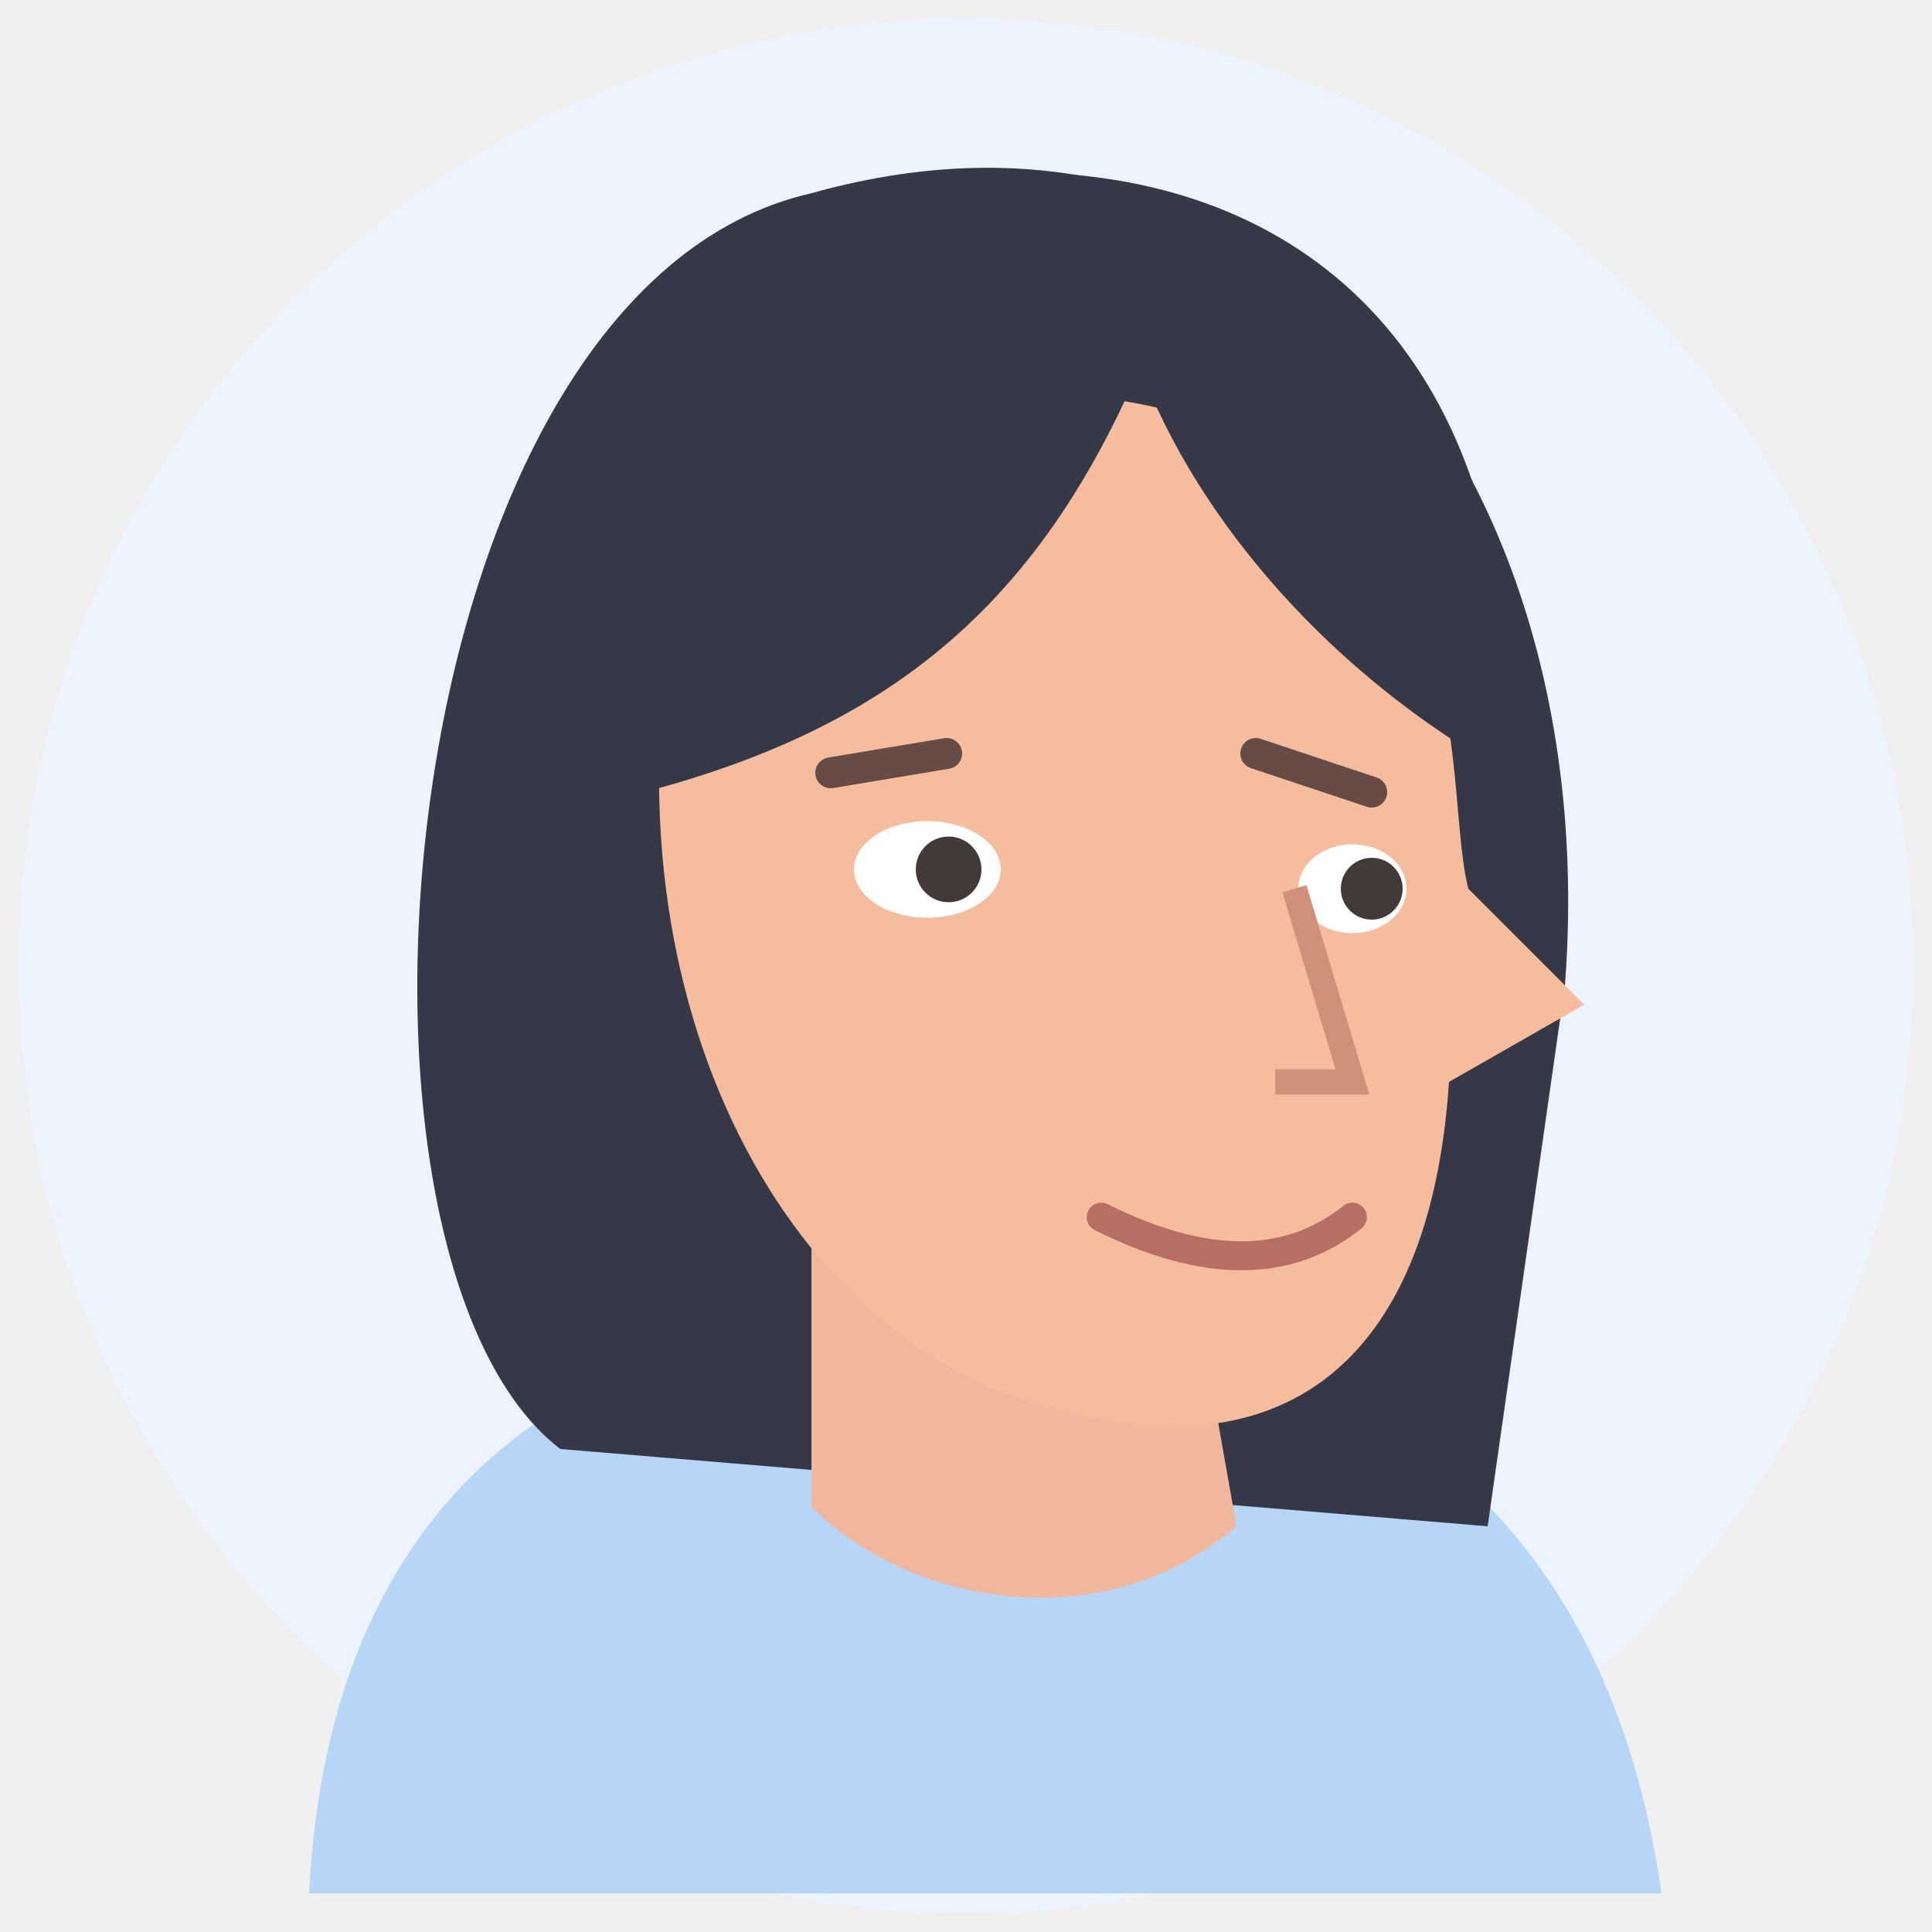
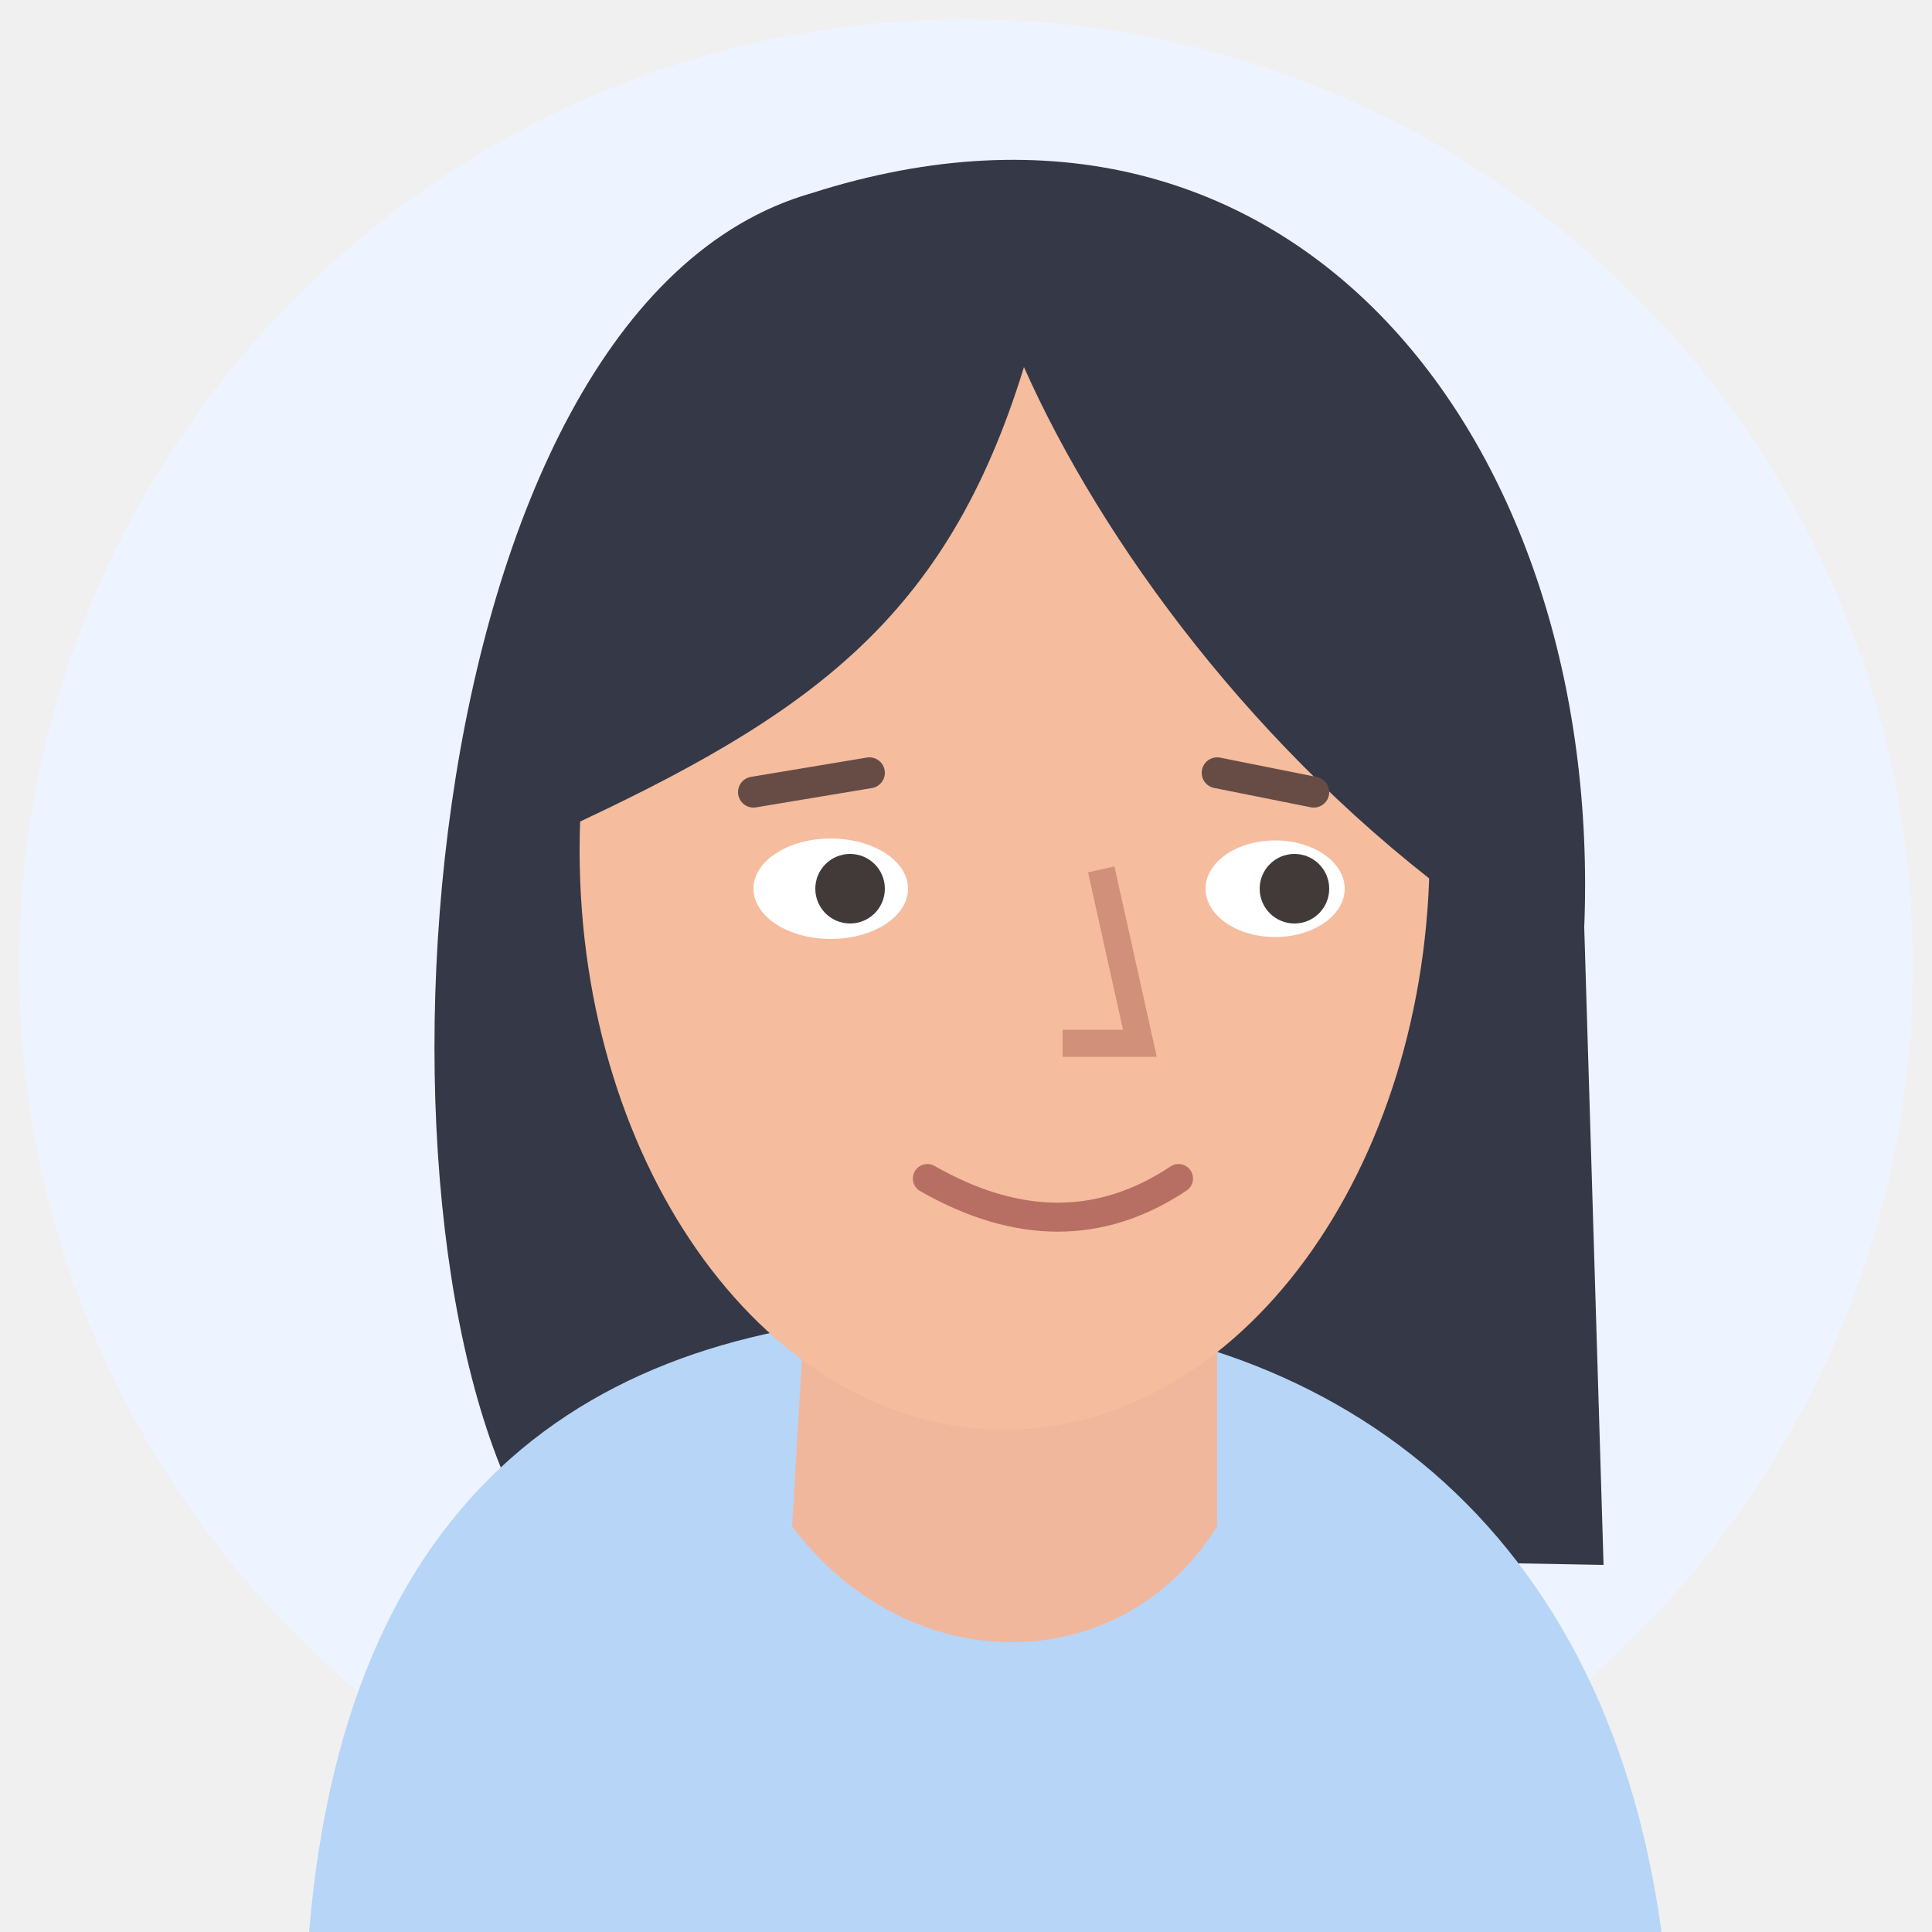
<svg xmlns="http://www.w3.org/2000/svg" viewBox="0 0 100 100">
  <circle cx="50" cy="50" r="49" fill="#edf4ff" />
-   <path fill="#b7d5f7" d="M16 98c1-20 13-30 33-30s34 9 37 30Z" />
-   <path fill="#343847" d="M29 75C16 65 20 15 42 10c25-7 41 15 39 41l-4 28Z" />
-   <path fill="#f1b79c" d="m42 61 19 1 3 17c-7 6-17 4-22-1Z" />
-   <path fill="#f5bc9e" d="M35 31c6-13 28-14 36-3 5 6 4 14 5 18l6 6-7 4c-1 15-9 20-20 17-14-3-24-21-20-42Z" />
-   <path fill="#343847" d="M29 42c-1-22 10-35 26-33 14 1 24 11 23 31-9-5-16-13-19-21-6 14-15 20-30 23Z" />
-   <path d="m43 40 6-1m16 0 6 2" stroke="#664c45" stroke-width="1.6" stroke-linecap="round" />
-   <ellipse cx="48" cy="45" rx="3.8" ry="2.5" fill="#fff" />
-   <ellipse cx="70" cy="46" rx="2.8" ry="2.3" fill="#fff" />
-   <circle cx="49.1" cy="45" r="1.7" fill="#423a39" />
-   <circle cx="71" cy="46" r="1.6" fill="#423a39" />
-   <path d="m67 46 3 10h-4" stroke="#d19079" stroke-width="1.3" fill="none" />
-   <path d="M57 63q8 4 13 0" stroke="#b76e63" stroke-width="1.5" stroke-linecap="round" fill="none" />
+   <path fill="#343847" d="M28 80C18 65 21 16 42 10c25-8 41 13 40 38l1 33Z" />
+   <path fill="#b7d5f7" d="M16 100c2-24 16-32 34-32s33 10 36 32Z" />
+   <path fill="#f1b79c" d="M42 62h21v17c-5 8-16 8-22 0Z" />
+   <ellipse cx="52" cy="44" rx="22" ry="30" fill="#f5bc9e" />
+   <path fill="#343847" d="M29 43c-3-24 9-35 24-34 19 1 29 20 23 38-11-8-19-19-23-28-4 13-11 18-24 24Z" />
+   <path d="m39 41 6-1m18 0 5 1" stroke="#664c45" stroke-width="1.6" stroke-linecap="round" />
+   <ellipse cx="43" cy="46" rx="4" ry="2.6" fill="#fff" />
+   <ellipse cx="66" cy="46" rx="3.6" ry="2.5" fill="#fff" />
+   <circle cx="44" cy="46" r="1.8" fill="#423a39" />
+   <circle cx="67" cy="46" r="1.8" fill="#423a39" />
+   <path d="m57 45 2 9h-4" stroke="#d19079" stroke-width="1.4" fill="none" />
+   <path d="M48 61q7 4 13 0" stroke="#b76e63" stroke-width="1.5" stroke-linecap="round" fill="none" />
</svg>
